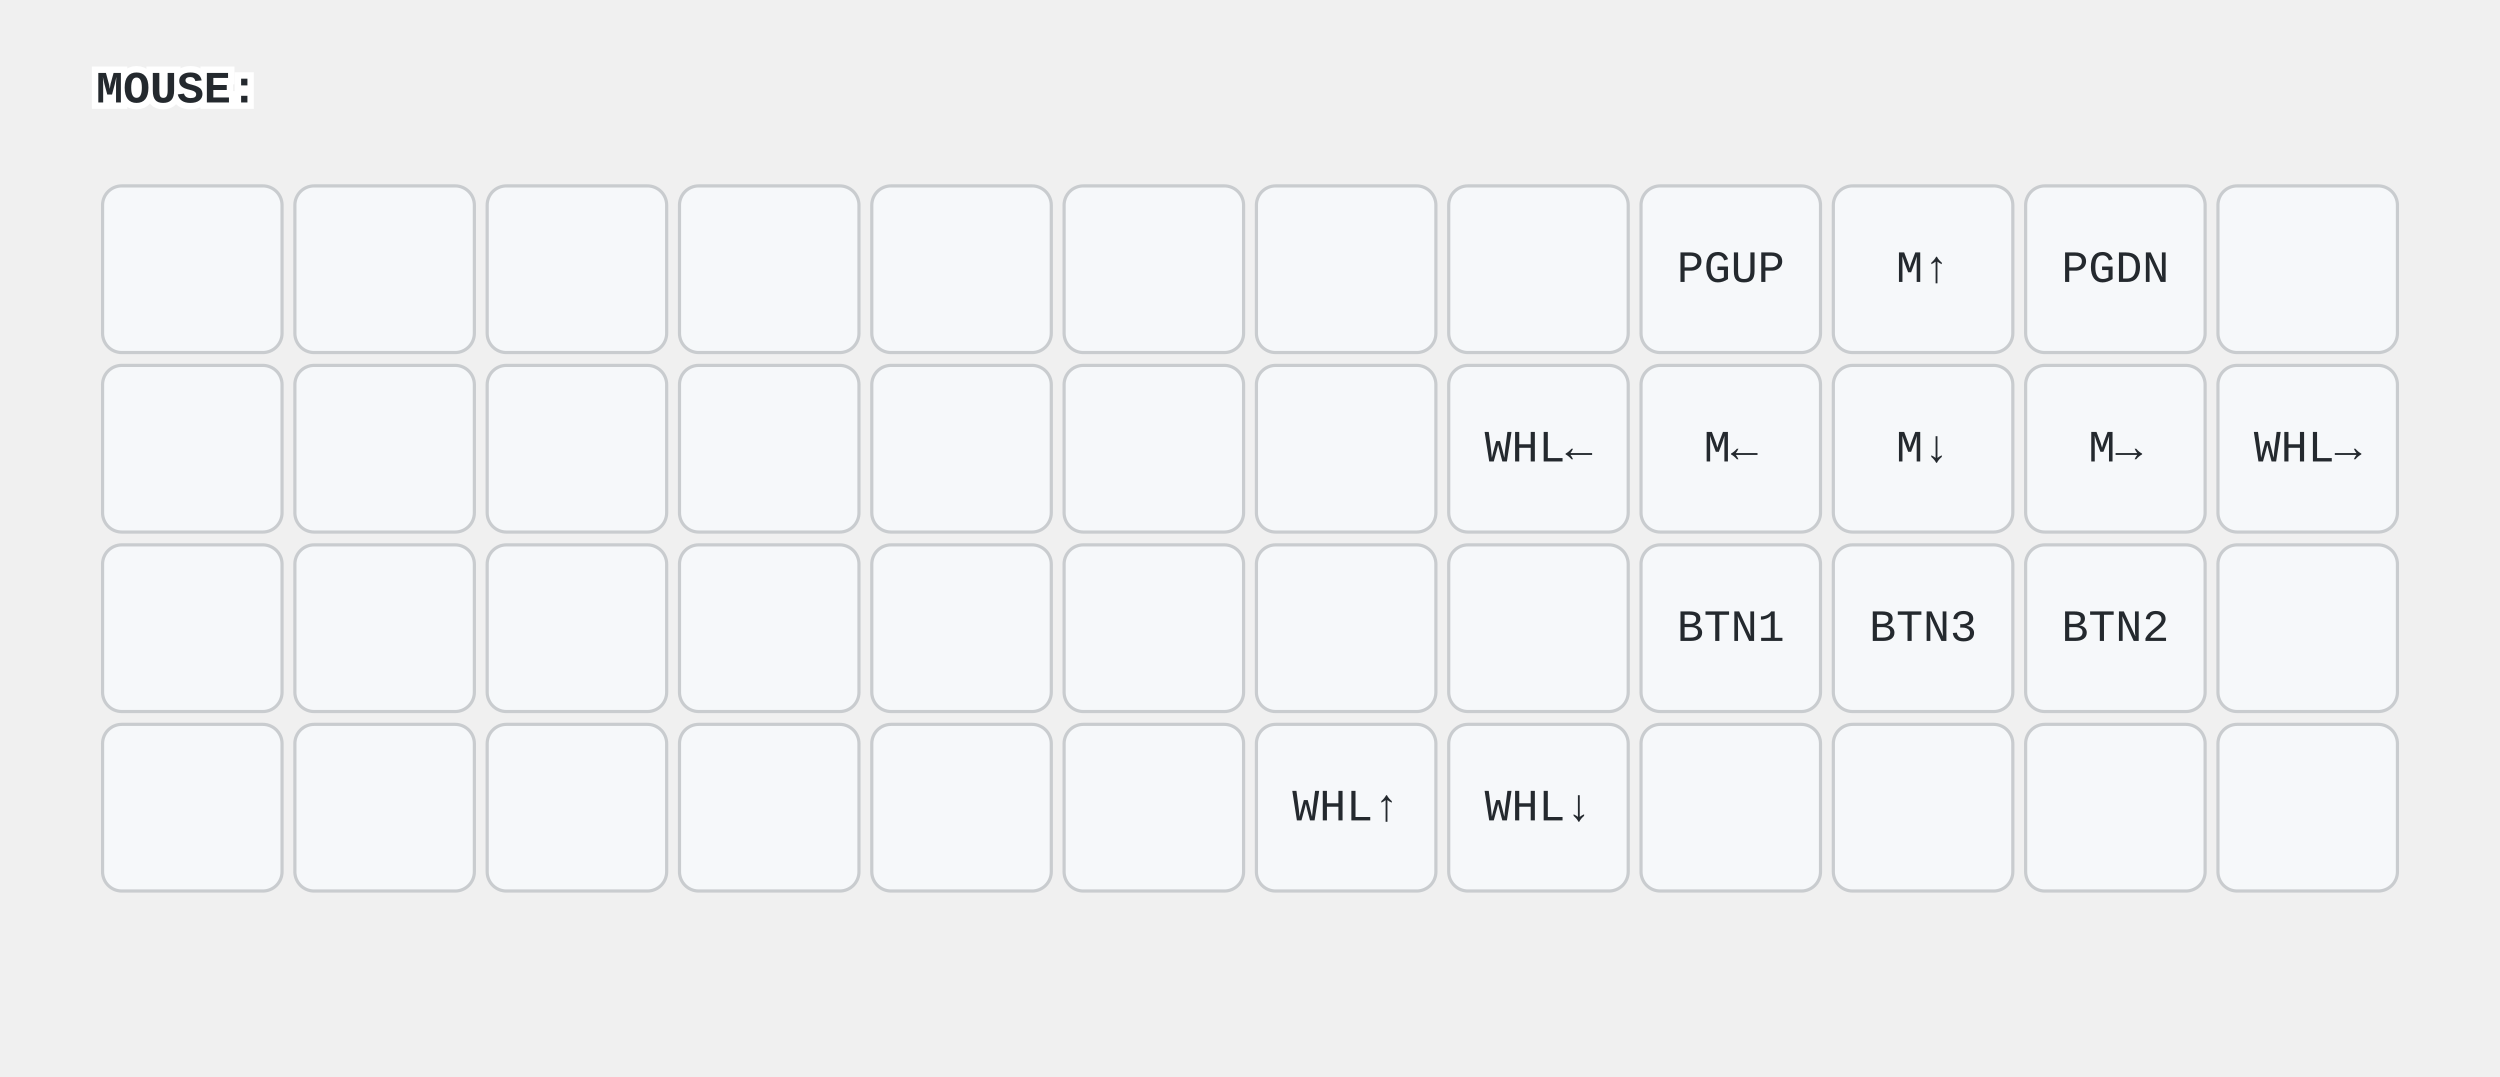
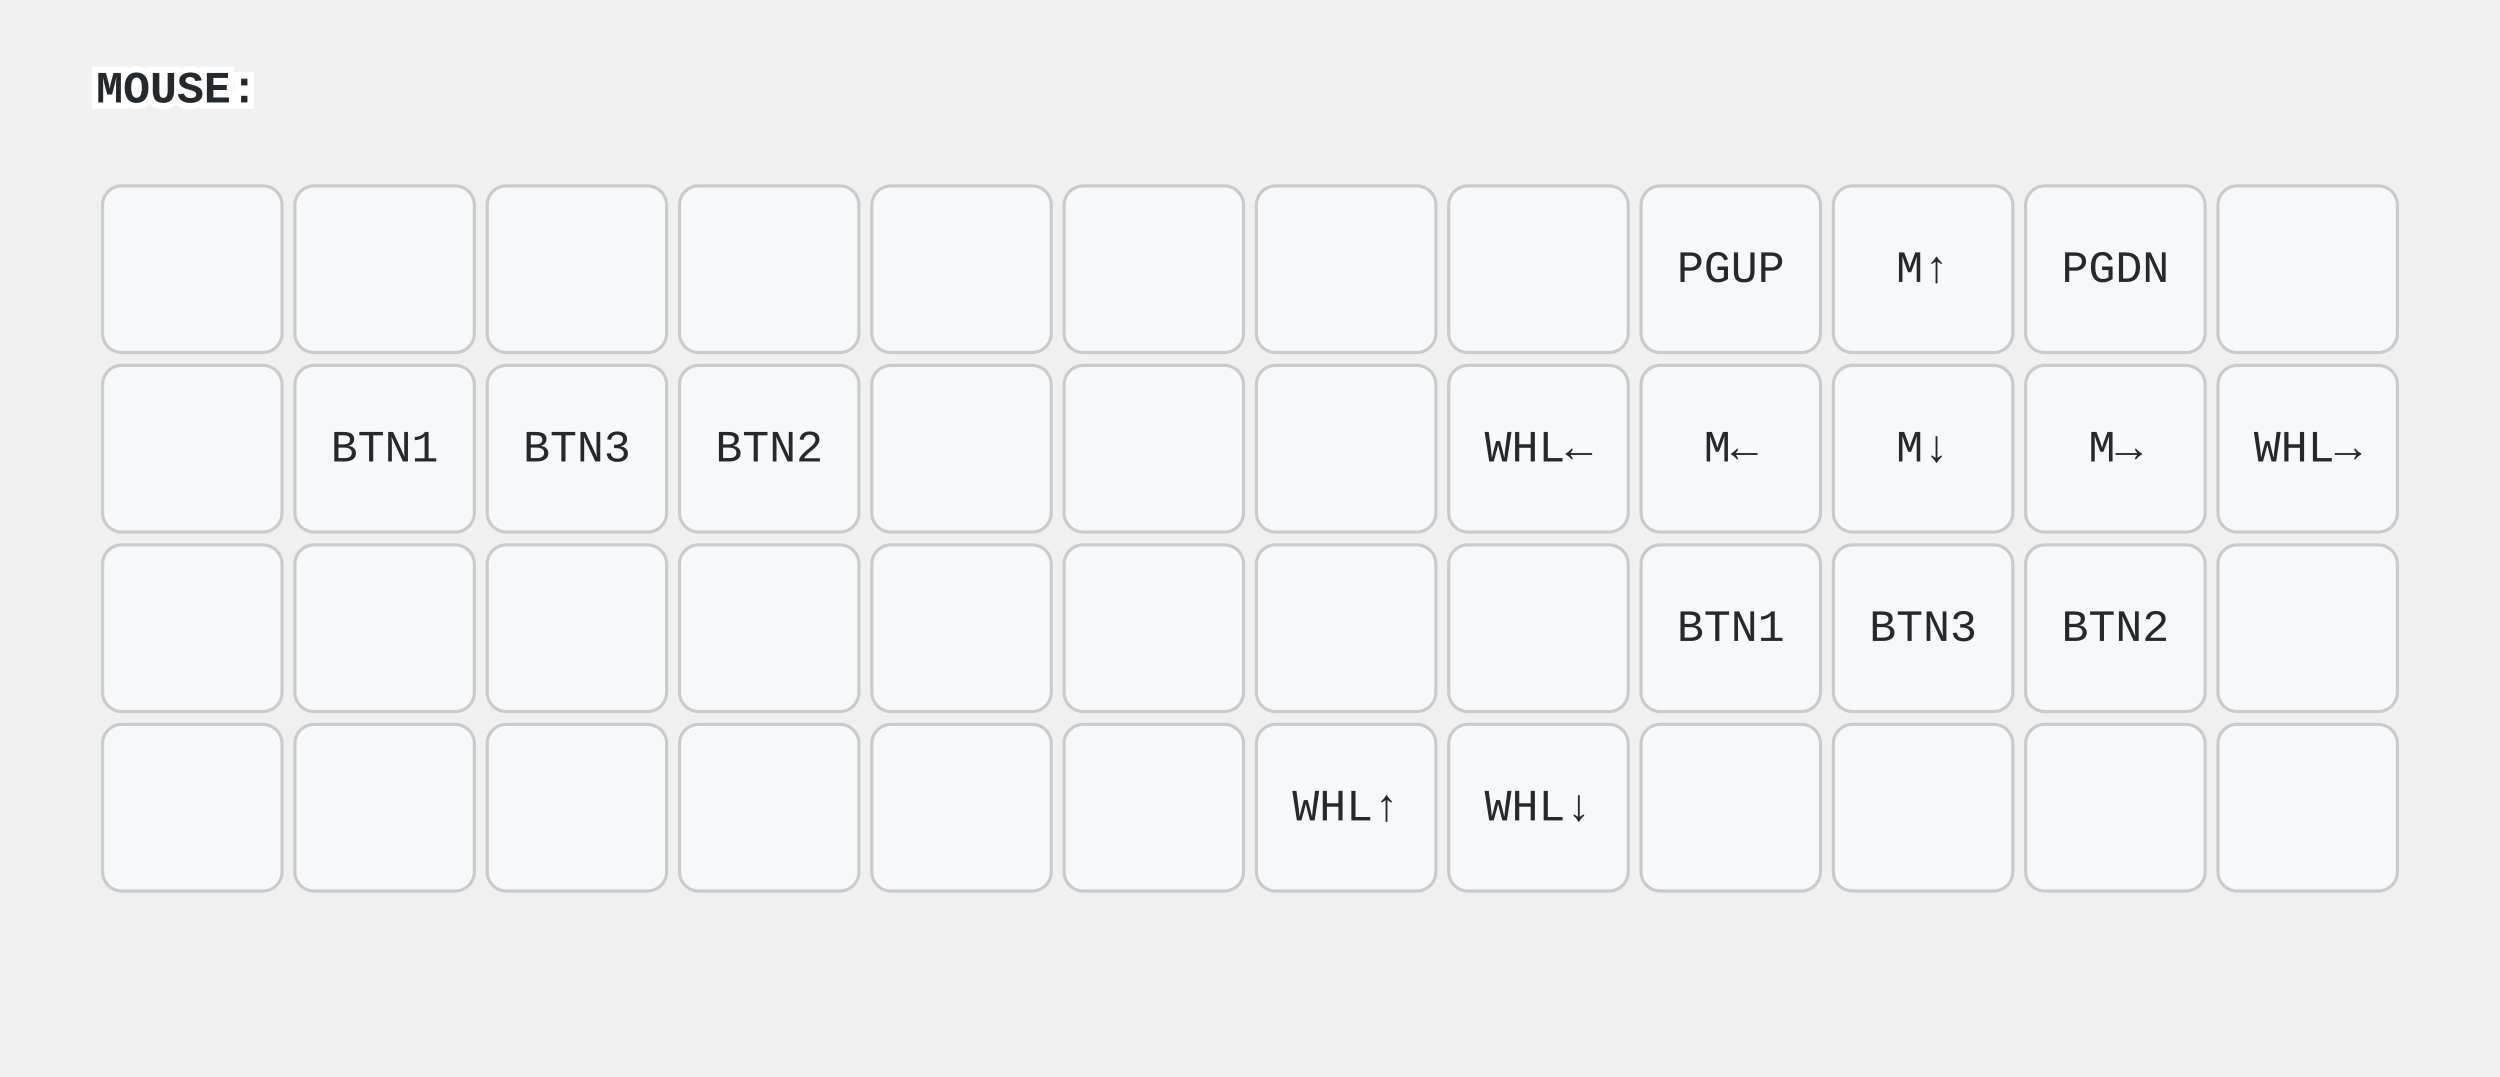
<svg xmlns="http://www.w3.org/2000/svg" width="780" height="336" viewBox="0 0 780 336" class="keymap">
  <style>/* inherit to force styles through use tags */
svg path {
    fill: inherit;
}

/* font and background color specifications */
svg.keymap {
    font-family: SFMono-Regular,Consolas,Liberation Mono,Menlo,monospace;
    font-size: 14px;
    font-kerning: normal;
    text-rendering: optimizeLegibility;
    fill: #24292e;
}

/* default key styling */
rect.key {
    fill: #f6f8fa;
}

rect.key, rect.combo {
    stroke: #c9cccf;
    stroke-width: 1;
}

/* default key side styling, only used is draw_key_sides is set */
rect.side {
    filter: brightness(90%);
}

/* color accent for combo boxes */
rect.combo, rect.combo-separate {
    fill: #cdf;
}

/* color accent for held keys */
rect.held, rect.combo.held {
    fill: #fdd;
}

/* color accent for ghost (optional) keys */
rect.ghost, rect.combo.ghost {
    stroke-dasharray: 4, 4;
    stroke-width: 2;
}

text {
    text-anchor: middle;
    dominant-baseline: middle;
}

/* styling for layer labels */
text.label {
    font-weight: bold;
    text-anchor: start;
    stroke: white;
    stroke-width: 4;
    paint-order: stroke;
}

/* styling for optional footer */
text.footer {
    text-anchor: end;
    dominant-baseline: auto;
    stroke: white;
    stroke-width: 4;
    paint-order: stroke;
}

/* styling for combo tap, and key non-tap label text */
text.combo, text.hold, text.shifted, text.left, text.right {
    font-size: 11px;
}

text.hold {
    text-anchor: middle;
    dominant-baseline: auto;
}

text.shifted {
    text-anchor: middle;
    dominant-baseline: hanging;
}

text.left {
    text-anchor: start;
}

text.right {
    text-anchor: end;
}

text.layer-activator {
    text-decoration: underline;
}

/* styling for hold/shifted label text in combo box */
text.combo.hold, text.combo.shifted, text.combo.left, text.combo.right {
    font-size: 8px;
}

/* lighter symbol for transparent keys */
text.trans {
    fill: #7b7e81;
}

/* styling for combo dendrons */
path.combo {
    stroke-width: 1;
    stroke: gray;
    fill: none;
}

/* Start Tabler Icons Cleanup */
/* cannot use height/width with glyphs */
.icon-tabler &gt; path {
    fill: inherit;
    stroke: inherit;
    stroke-width: 2;
}
/* hide tabler's default box */
.icon-tabler &gt; path[stroke="none"][fill="none"] {
    visibility: hidden;
}
/* End Tabler Icons Cleanup */
</style>
  <g transform="translate(30, 0)" class="layer-MOUSE">
    <text x="0" y="28" class="label" id="MOUSE">MOUSE:</text>
    <g transform="translate(0, 56)">
      <g transform="translate(30, 28)" class="key keypos-0">
        <rect rx="6" ry="6" x="-28" y="-26" width="56" height="52" class="key" />
      </g>
      <g transform="translate(90, 28)" class="key keypos-1">
        <rect rx="6" ry="6" x="-28" y="-26" width="56" height="52" class="key" />
      </g>
      <g transform="translate(150, 28)" class="key keypos-2">
        <rect rx="6" ry="6" x="-28" y="-26" width="56" height="52" class="key" />
      </g>
      <g transform="translate(210, 28)" class="key keypos-3">
        <rect rx="6" ry="6" x="-28" y="-26" width="56" height="52" class="key" />
      </g>
      <g transform="translate(270, 28)" class="key keypos-4">
        <rect rx="6" ry="6" x="-28" y="-26" width="56" height="52" class="key" />
      </g>
      <g transform="translate(330, 28)" class="key keypos-5">
        <rect rx="6" ry="6" x="-28" y="-26" width="56" height="52" class="key" />
      </g>
      <g transform="translate(390, 28)" class="key keypos-6">
        <rect rx="6" ry="6" x="-28" y="-26" width="56" height="52" class="key" />
      </g>
      <g transform="translate(450, 28)" class="key keypos-7">
        <rect rx="6" ry="6" x="-28" y="-26" width="56" height="52" class="key" />
      </g>
      <g transform="translate(510, 28)" class="key keypos-8">
        <rect rx="6" ry="6" x="-28" y="-26" width="56" height="52" class="key" />
        <text x="0" y="0" class="key tap">PGUP</text>
      </g>
      <g transform="translate(570, 28)" class="key keypos-9">
        <rect rx="6" ry="6" x="-28" y="-26" width="56" height="52" class="key" />
        <text x="0" y="0" class="key tap">M↑</text>
      </g>
      <g transform="translate(630, 28)" class="key keypos-10">
        <rect rx="6" ry="6" x="-28" y="-26" width="56" height="52" class="key" />
        <text x="0" y="0" class="key tap">PGDN</text>
      </g>
      <g transform="translate(690, 28)" class="key keypos-11">
        <rect rx="6" ry="6" x="-28" y="-26" width="56" height="52" class="key" />
      </g>
      <g transform="translate(30, 84)" class="key keypos-12">
        <rect rx="6" ry="6" x="-28" y="-26" width="56" height="52" class="key" />
      </g>
      <g transform="translate(90, 84)" class="key keypos-13">
        <rect rx="6" ry="6" x="-28" y="-26" width="56" height="52" class="key" />
+         <text x="0" y="0" class="key tap">BTN1</text>
      </g>
      <g transform="translate(150, 84)" class="key keypos-14">
        <rect rx="6" ry="6" x="-28" y="-26" width="56" height="52" class="key" />
+         <text x="0" y="0" class="key tap">BTN3</text>
      </g>
      <g transform="translate(210, 84)" class="key keypos-15">
        <rect rx="6" ry="6" x="-28" y="-26" width="56" height="52" class="key" />
+         <text x="0" y="0" class="key tap">BTN2</text>
      </g>
      <g transform="translate(270, 84)" class="key keypos-16">
        <rect rx="6" ry="6" x="-28" y="-26" width="56" height="52" class="key" />
      </g>
      <g transform="translate(330, 84)" class="key keypos-17">
        <rect rx="6" ry="6" x="-28" y="-26" width="56" height="52" class="key" />
      </g>
      <g transform="translate(390, 84)" class="key keypos-18">
        <rect rx="6" ry="6" x="-28" y="-26" width="56" height="52" class="key" />
      </g>
      <g transform="translate(450, 84)" class="key keypos-19">
        <rect rx="6" ry="6" x="-28" y="-26" width="56" height="52" class="key" />
        <text x="0" y="0" class="key tap">WHL←</text>
      </g>
      <g transform="translate(510, 84)" class="key keypos-20">
        <rect rx="6" ry="6" x="-28" y="-26" width="56" height="52" class="key" />
        <text x="0" y="0" class="key tap">M←</text>
      </g>
      <g transform="translate(570, 84)" class="key keypos-21">
        <rect rx="6" ry="6" x="-28" y="-26" width="56" height="52" class="key" />
        <text x="0" y="0" class="key tap">M↓</text>
      </g>
      <g transform="translate(630, 84)" class="key keypos-22">
        <rect rx="6" ry="6" x="-28" y="-26" width="56" height="52" class="key" />
        <text x="0" y="0" class="key tap">M→</text>
      </g>
      <g transform="translate(690, 84)" class="key keypos-23">
        <rect rx="6" ry="6" x="-28" y="-26" width="56" height="52" class="key" />
        <text x="0" y="0" class="key tap">WHL→</text>
      </g>
      <g transform="translate(30, 140)" class="key keypos-24">
        <rect rx="6" ry="6" x="-28" y="-26" width="56" height="52" class="key" />
      </g>
      <g transform="translate(90, 140)" class="key keypos-25">
        <rect rx="6" ry="6" x="-28" y="-26" width="56" height="52" class="key" />
      </g>
      <g transform="translate(150, 140)" class="key keypos-26">
        <rect rx="6" ry="6" x="-28" y="-26" width="56" height="52" class="key" />
      </g>
      <g transform="translate(210, 140)" class="key keypos-27">
        <rect rx="6" ry="6" x="-28" y="-26" width="56" height="52" class="key" />
      </g>
      <g transform="translate(270, 140)" class="key keypos-28">
        <rect rx="6" ry="6" x="-28" y="-26" width="56" height="52" class="key" />
      </g>
      <g transform="translate(330, 140)" class="key keypos-29">
        <rect rx="6" ry="6" x="-28" y="-26" width="56" height="52" class="key" />
      </g>
      <g transform="translate(390, 140)" class="key keypos-30">
        <rect rx="6" ry="6" x="-28" y="-26" width="56" height="52" class="key" />
      </g>
      <g transform="translate(450, 140)" class="key keypos-31">
        <rect rx="6" ry="6" x="-28" y="-26" width="56" height="52" class="key" />
      </g>
      <g transform="translate(510, 140)" class="key keypos-32">
        <rect rx="6" ry="6" x="-28" y="-26" width="56" height="52" class="key" />
        <text x="0" y="0" class="key tap">BTN1</text>
      </g>
      <g transform="translate(570, 140)" class="key keypos-33">
        <rect rx="6" ry="6" x="-28" y="-26" width="56" height="52" class="key" />
        <text x="0" y="0" class="key tap">BTN3</text>
      </g>
      <g transform="translate(630, 140)" class="key keypos-34">
        <rect rx="6" ry="6" x="-28" y="-26" width="56" height="52" class="key" />
        <text x="0" y="0" class="key tap">BTN2</text>
      </g>
      <g transform="translate(690, 140)" class="key keypos-35">
        <rect rx="6" ry="6" x="-28" y="-26" width="56" height="52" class="key" />
      </g>
      <g transform="translate(30, 196)" class="key keypos-36">
        <rect rx="6" ry="6" x="-28" y="-26" width="56" height="52" class="key" />
      </g>
      <g transform="translate(90, 196)" class="key keypos-37">
        <rect rx="6" ry="6" x="-28" y="-26" width="56" height="52" class="key" />
      </g>
      <g transform="translate(150, 196)" class="key keypos-38">
        <rect rx="6" ry="6" x="-28" y="-26" width="56" height="52" class="key" />
      </g>
      <g transform="translate(210, 196)" class="key keypos-39">
        <rect rx="6" ry="6" x="-28" y="-26" width="56" height="52" class="key" />
      </g>
      <g transform="translate(270, 196)" class="key keypos-40">
        <rect rx="6" ry="6" x="-28" y="-26" width="56" height="52" class="key" />
      </g>
      <g transform="translate(330, 196)" class="key keypos-41">
        <rect rx="6" ry="6" x="-28" y="-26" width="56" height="52" class="key" />
      </g>
      <g transform="translate(390, 196)" class="key keypos-42">
        <rect rx="6" ry="6" x="-28" y="-26" width="56" height="52" class="key" />
        <text x="0" y="0" class="key tap">WHL↑</text>
      </g>
      <g transform="translate(450, 196)" class="key keypos-43">
        <rect rx="6" ry="6" x="-28" y="-26" width="56" height="52" class="key" />
        <text x="0" y="0" class="key tap">WHL↓</text>
      </g>
      <g transform="translate(510, 196)" class="key keypos-44">
        <rect rx="6" ry="6" x="-28" y="-26" width="56" height="52" class="key" />
      </g>
      <g transform="translate(570, 196)" class="key keypos-45">
        <rect rx="6" ry="6" x="-28" y="-26" width="56" height="52" class="key" />
      </g>
      <g transform="translate(630, 196)" class="key keypos-46">
        <rect rx="6" ry="6" x="-28" y="-26" width="56" height="52" class="key" />
      </g>
      <g transform="translate(690, 196)" class="key keypos-47">
        <rect rx="6" ry="6" x="-28" y="-26" width="56" height="52" class="key" />
      </g>
    </g>
  </g>
</svg>
